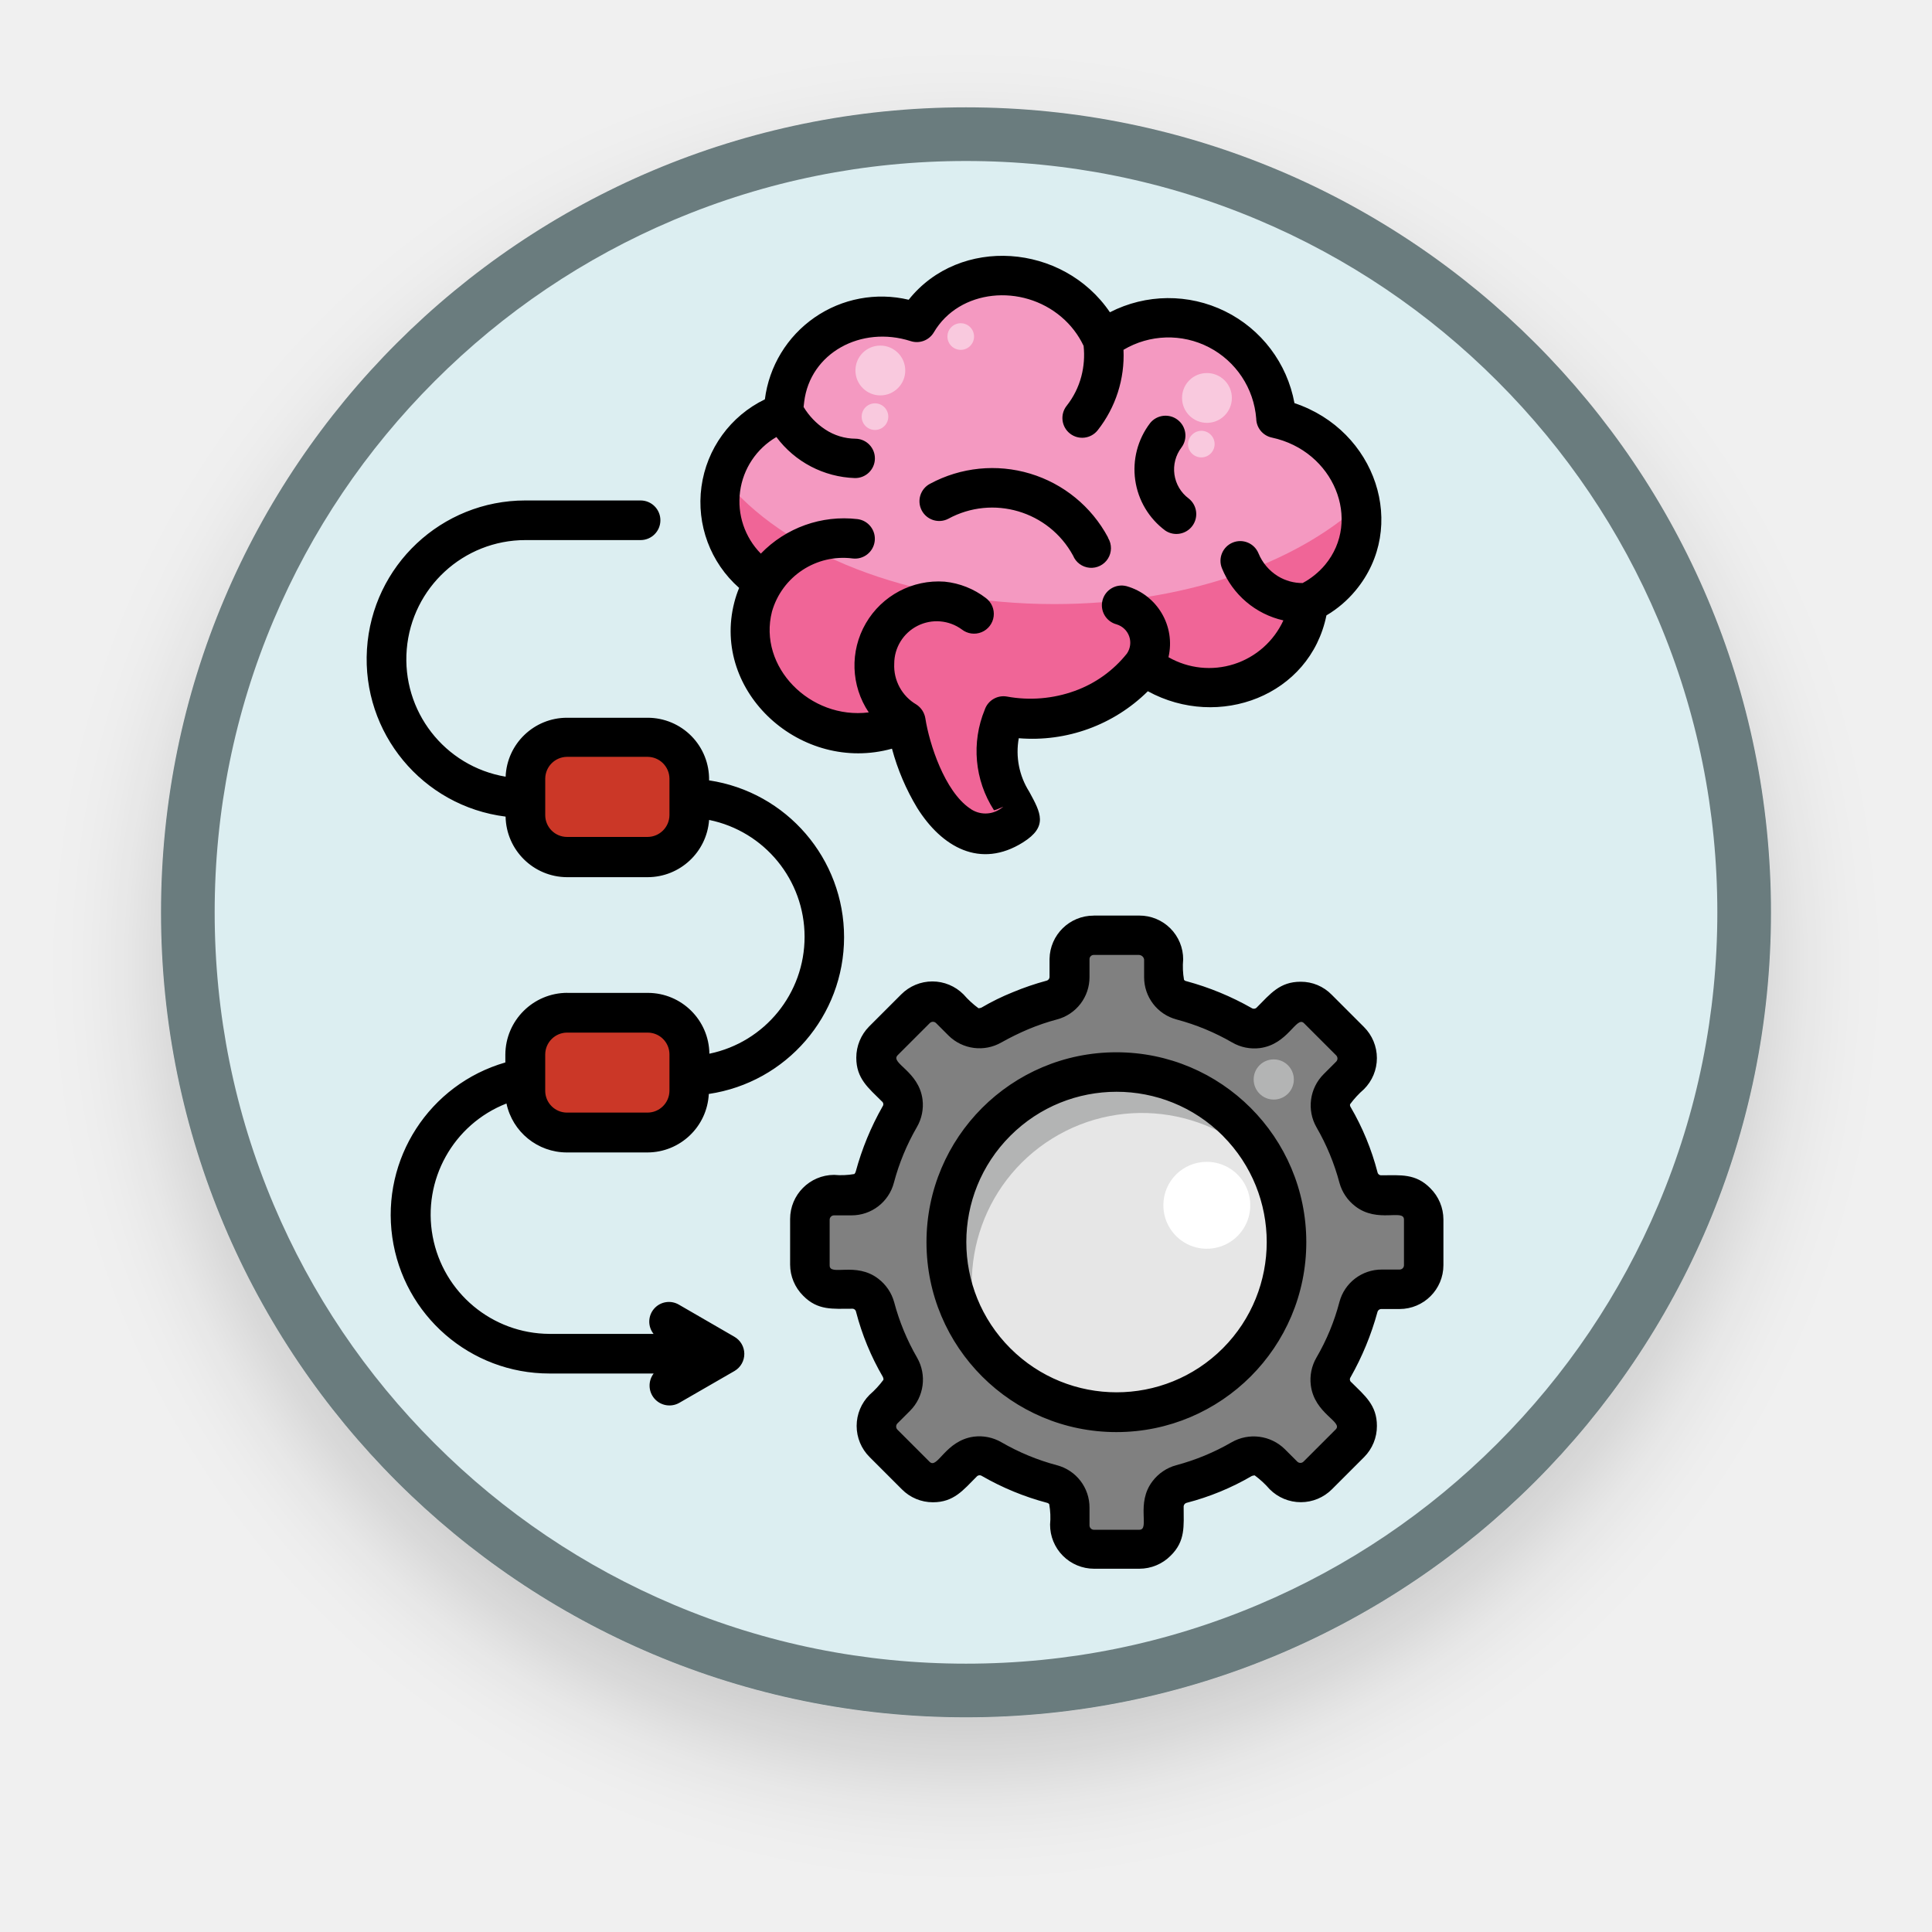
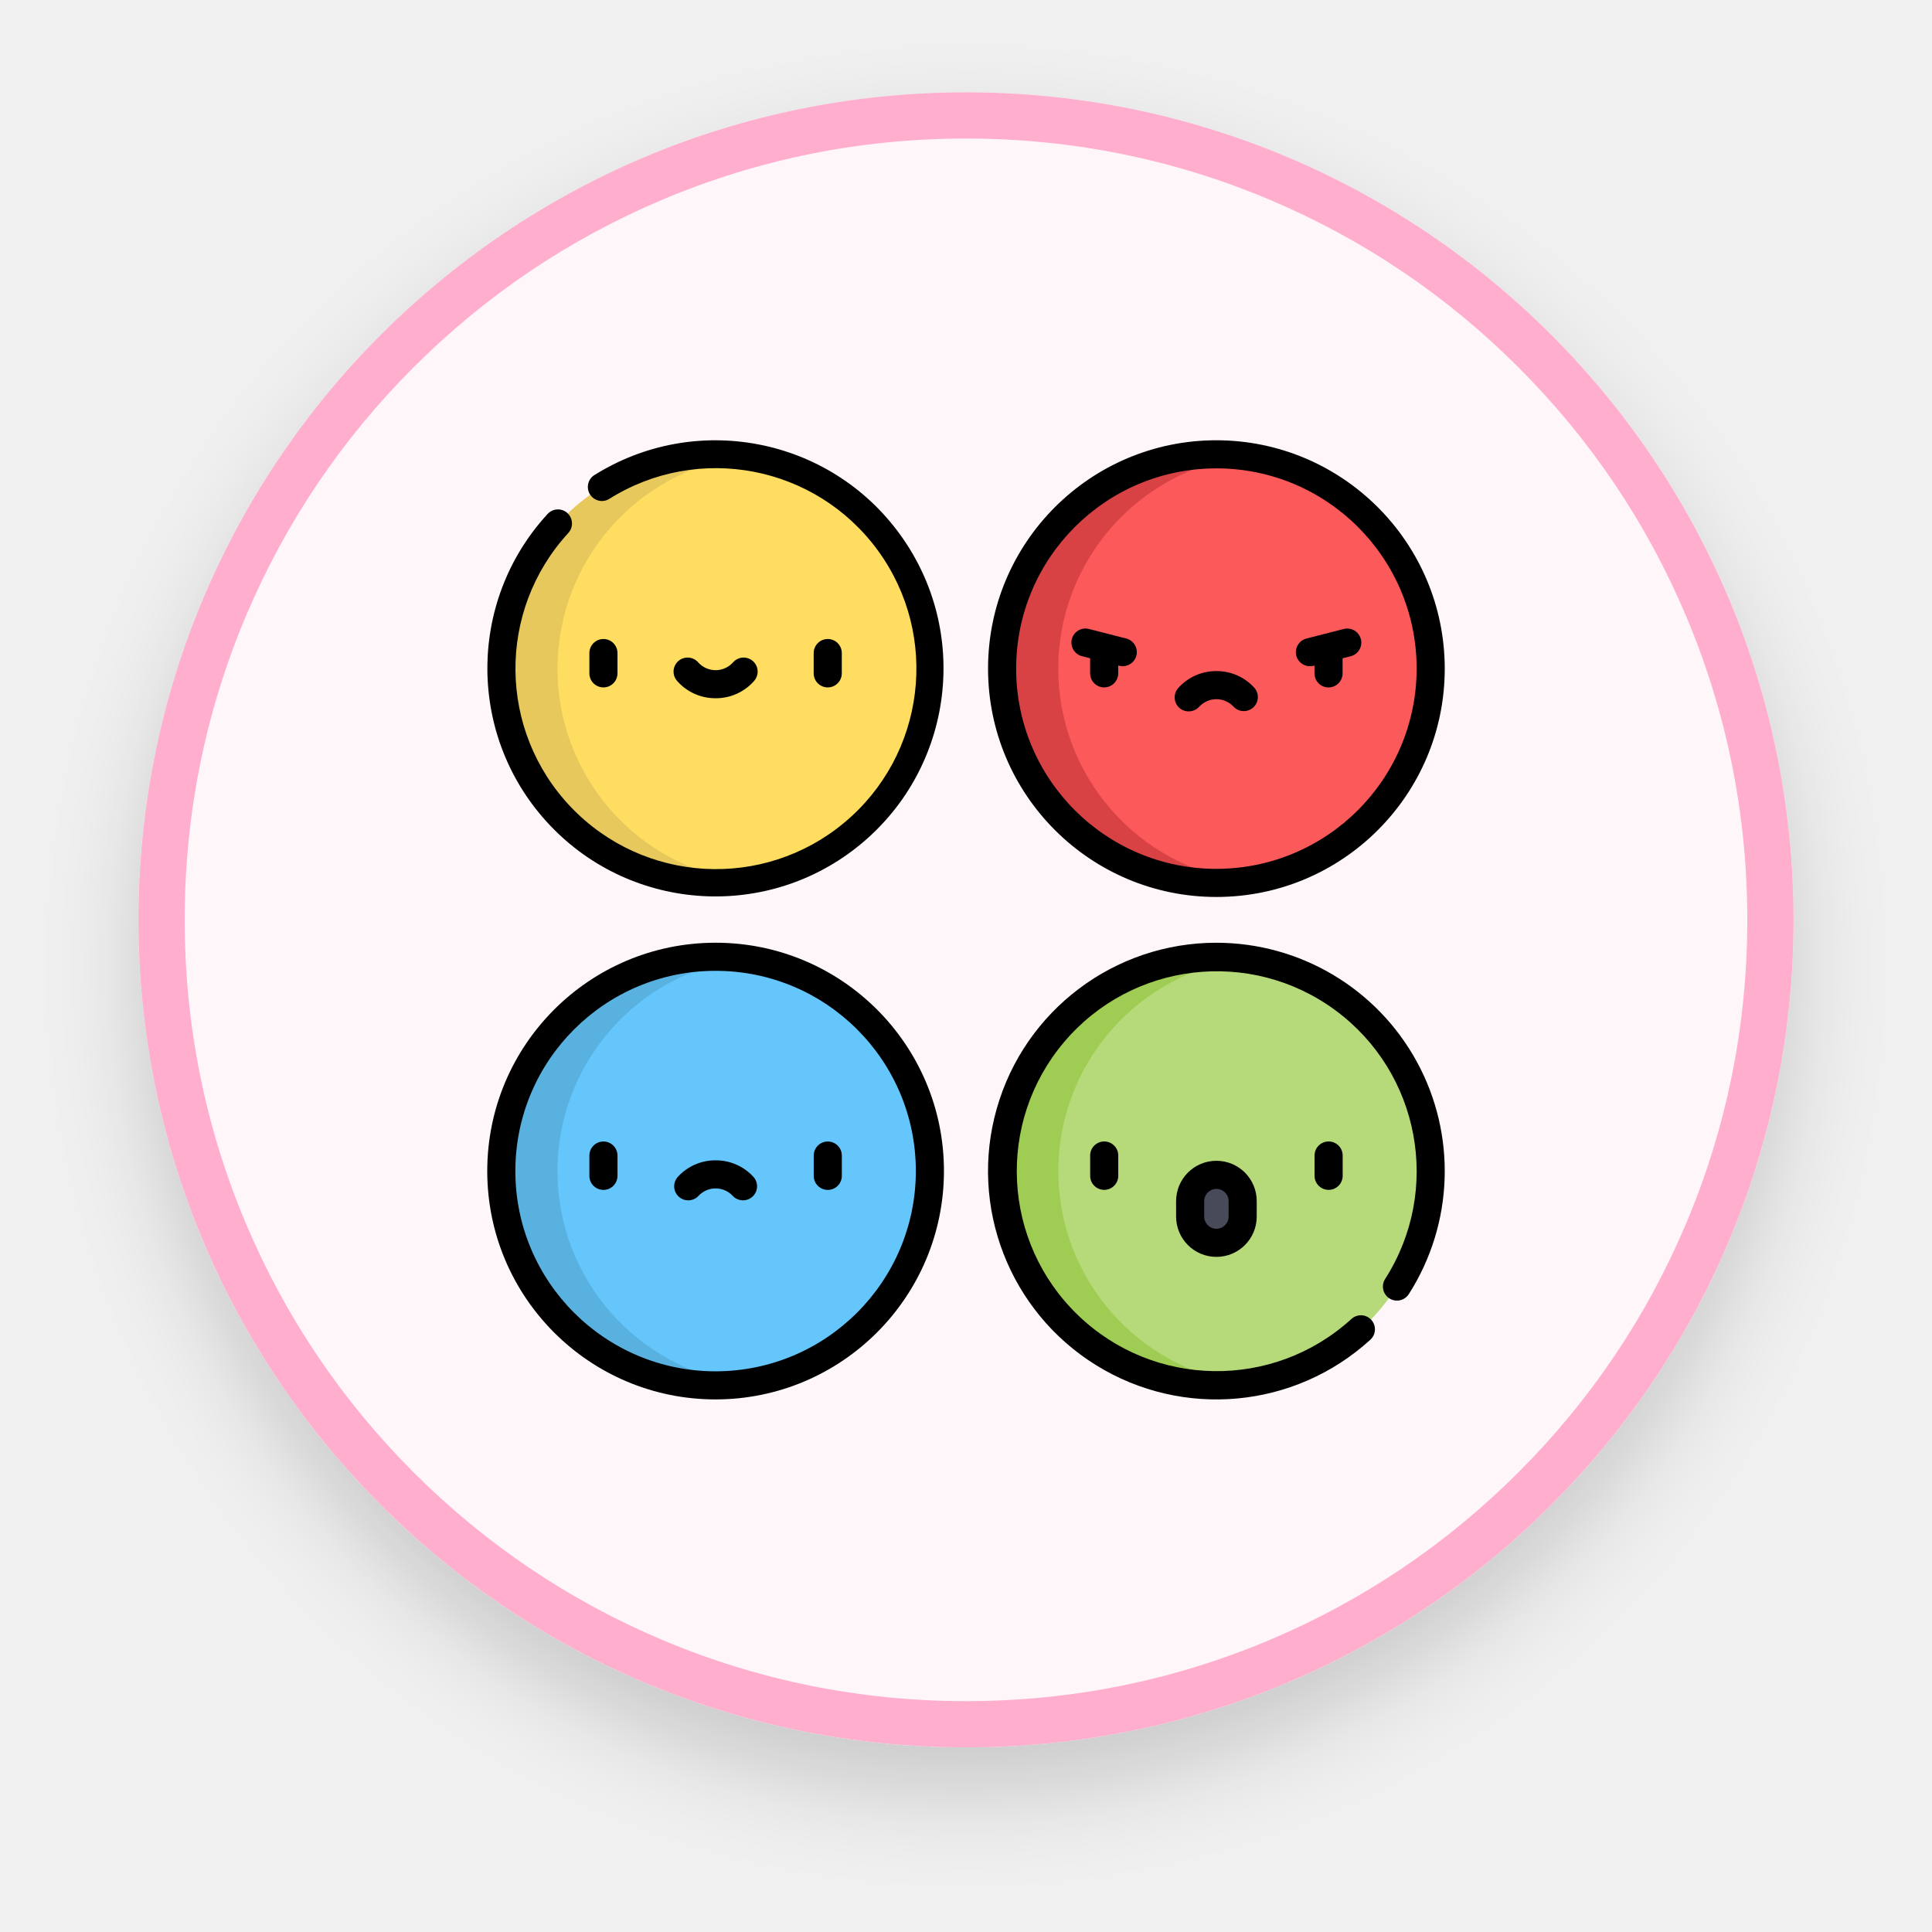
- <svg xmlns="http://www.w3.org/2000/svg" width="108" height="108" viewBox="0 0 108 108">
+ <svg xmlns="http://www.w3.org/2000/svg" width="125.531" height="125.531" viewBox="0 0 125.531 125.531">
  <defs>
-     <filter id="Path_982547" x="0" y="0" width="108" height="108" filterUnits="userSpaceOnUse">
+     <filter id="Path_982547" x="0" y="0" width="125.531" height="125.531" filterUnits="userSpaceOnUse">
      <feOffset dy="3" input="SourceAlpha" />
      <feGaussianBlur stdDeviation="3" result="blur" />
      <feFlood flood-opacity="0.161" />
      <feComposite operator="in" in2="blur" />
      <feComposite in="SourceGraphic" />
    </filter>
  </defs>
-   <g id="Group_1152453" data-name="Group 1152453" transform="translate(-201 -2079)">
-     <g id="Group_1146977" data-name="Group 1146977" transform="translate(210 2085)">
-       <g id="Group_1146954" data-name="Group 1146954">
-         <g transform="matrix(1, 0, 0, 1, -9, -6)" filter="url(#Path_982547)">
-           <g id="Path_982547-2" data-name="Path 982547" transform="translate(9 6)" fill="#dceef1">
-             <path d="M 45 88.5 C 39.127 88.5 33.43 87.35 28.068 85.082 C 22.889 82.891 18.236 79.755 14.241 75.759 C 10.245 71.764 7.109 67.111 4.918 61.932 C 2.65 56.57 1.5 50.873 1.5 45 C 1.5 39.127 2.65 33.43 4.918 28.068 C 7.109 22.889 10.245 18.236 14.241 14.241 C 18.236 10.245 22.889 7.109 28.068 4.918 C 33.43 2.65 39.127 1.5 45 1.5 C 50.873 1.5 56.57 2.65 61.932 4.918 C 67.111 7.109 71.764 10.245 75.759 14.241 C 79.755 18.236 82.891 22.889 85.082 28.068 C 87.35 33.43 88.5 39.127 88.5 45 C 88.5 50.873 87.35 56.57 85.082 61.932 C 82.891 67.111 79.755 71.764 75.759 75.759 C 71.764 79.755 67.111 82.891 61.932 85.082 C 56.57 87.35 50.873 88.5 45 88.5 Z" stroke="none" />
-             <path d="M 45 3 C 39.329 3 33.829 4.11 28.653 6.299 C 23.652 8.415 19.16 11.443 15.302 15.302 C 11.443 19.16 8.415 23.652 6.299 28.653 C 4.11 33.829 3 39.329 3 45 C 3 50.671 4.11 56.171 6.299 61.347 C 8.415 66.348 11.443 70.84 15.302 74.698 C 19.16 78.557 23.652 81.585 28.653 83.701 C 33.829 85.89 39.329 87 45 87 C 50.671 87 56.171 85.89 61.347 83.701 C 66.348 81.585 70.84 78.557 74.698 74.698 C 78.557 70.84 81.585 66.348 83.701 61.347 C 85.89 56.171 87 50.671 87 45 C 87 39.329 85.89 33.829 83.701 28.653 C 81.585 23.652 78.557 19.16 74.698 15.302 C 70.84 11.443 66.348 8.415 61.347 6.299 C 56.171 4.11 50.671 3 45 3 M 45 0 C 69.853 0 90 20.147 90 45 C 90 69.853 69.853 90 45 90 C 20.147 90 0 69.853 0 45 C 0 20.147 20.147 0 45 0 Z" stroke="none" fill="#6a7b7e" />
+   <g id="Group_1154104" data-name="Group 1154104" transform="translate(-1159 -5600.734)">
+     <g id="Group_1154089" data-name="Group 1154089">
+       <g id="Group_1154088" data-name="Group 1154088" transform="translate(1168 5606.734)">
+         <g id="Group_1148633" data-name="Group 1148633">
+           <g id="Group_1148525" data-name="Group 1148525" transform="translate(0)">
+             <g transform="matrix(1, 0, 0, 1, -9, -6)" filter="url(#Path_982547)">
+               <g id="Path_982547-2" data-name="Path 982547" transform="translate(9 6)" fill="#fff6f9">
+                 <path d="M 53.766 106.031 C 46.709 106.031 39.865 104.65 33.422 101.925 C 27.198 99.292 21.609 95.523 16.808 90.723 C 12.008 85.923 8.239 80.333 5.607 74.109 C 2.882 67.667 1.5 60.822 1.5 53.766 C 1.5 46.709 2.882 39.865 5.607 33.422 C 8.239 27.198 12.008 21.609 16.808 16.808 C 21.609 12.008 27.198 8.239 33.422 5.607 C 39.865 2.882 46.709 1.5 53.766 1.5 C 60.822 1.5 67.667 2.882 74.109 5.607 C 80.333 8.239 85.923 12.008 90.723 16.808 C 95.523 21.609 99.292 27.198 101.925 33.422 C 104.65 39.865 106.031 46.709 106.031 53.766 C 106.031 60.822 104.65 67.667 101.925 74.109 C 99.292 80.333 95.523 85.923 90.723 90.723 C 85.923 95.523 80.333 99.292 74.109 101.925 C 67.667 104.65 60.822 106.031 53.766 106.031 Z" stroke="none" />
+                 <path d="M 53.766 3 C 46.911 3 40.263 4.342 34.006 6.988 C 27.961 9.545 22.532 13.206 17.869 17.869 C 13.206 22.532 9.545 27.961 6.988 34.006 C 4.342 40.263 3 46.911 3 53.766 C 3 60.62 4.342 67.268 6.988 73.525 C 9.545 79.57 13.206 84.999 17.869 89.662 C 22.532 94.326 27.961 97.986 34.006 100.543 C 40.263 103.189 46.911 104.531 53.766 104.531 C 60.62 104.531 67.268 103.189 73.525 100.543 C 79.57 97.986 84.999 94.326 89.662 89.662 C 94.326 84.999 97.986 79.57 100.543 73.525 C 103.189 67.268 104.531 60.62 104.531 53.766 C 104.531 46.911 103.189 40.263 100.543 34.006 C 97.986 27.961 94.326 22.532 89.662 17.869 C 84.999 13.206 79.57 9.545 73.525 6.988 C 67.268 4.342 60.62 3 53.766 3 M 53.766 -7.62939453125e-06 C 83.46 -7.62939453125e-06 107.531 24.072 107.531 53.766 C 107.531 83.46 83.46 107.531 53.766 107.531 C 24.072 107.531 -7.62939453125e-06 83.46 -7.62939453125e-06 53.766 C -7.62939453125e-06 24.072 24.072 -7.62939453125e-06 53.766 -7.62939453125e-06 Z" stroke="none" fill="#ffaece" />
+               </g>
+             </g>
          </g>
        </g>
      </g>
-     </g>
-     <g id="workflow_11031471" transform="translate(161.696 2075.223)">
-       <g id="Group_1152452" data-name="Group 1152452" transform="translate(68.676 19.171)">
-         <path id="Path_984001" data-name="Path 984001" d="M122.735,188.1h-4.509a2.33,2.33,0,0,0-2.326,2.326v2.041a2.33,2.33,0,0,0,2.326,2.326h4.509a2.33,2.33,0,0,0,2.326-2.326v-2.041A2.33,2.33,0,0,0,122.735,188.1Z" transform="translate(-115.9 -162.294)" fill="#cb3727" fill-rule="evenodd" />
-         <path id="Path_984002" data-name="Path 984002" d="M232.353,258.2H234.9a1.344,1.344,0,0,1,1.345,1.345v.981a1.339,1.339,0,0,0,1,1.3,14.013,14.013,0,0,1,3.37,1.392,1.322,1.322,0,0,0,1.63-.222l.7-.7a1.366,1.366,0,0,1,1.914,0l1.8,1.8a1.366,1.366,0,0,1,0,1.914l-.7.7a1.34,1.34,0,0,0-.206,1.63,13.754,13.754,0,0,1,1.392,3.37,1.322,1.322,0,0,0,1.3,1h1a1.354,1.354,0,0,1,1.345,1.345V276.6a1.344,1.344,0,0,1-1.345,1.345h-1a1.321,1.321,0,0,0-1.3,1,14.014,14.014,0,0,1-1.392,3.37,1.34,1.34,0,0,0,.206,1.63l.7.7a1.366,1.366,0,0,1,0,1.914l-1.8,1.8a1.366,1.366,0,0,1-1.914,0l-.7-.7a1.343,1.343,0,0,0-1.63-.221,13.755,13.755,0,0,1-3.37,1.392,1.322,1.322,0,0,0-1,1.3v.981a1.357,1.357,0,0,1-1.345,1.361h-2.547a1.357,1.357,0,0,1-1.345-1.361v-.981a1.339,1.339,0,0,0-1-1.3,14.015,14.015,0,0,1-3.37-1.392,1.322,1.322,0,0,0-1.63.221l-.7.7a1.346,1.346,0,0,1-1.9,0l-1.8-1.8a1.366,1.366,0,0,1,0-1.914l.7-.7a1.319,1.319,0,0,0,.206-1.63,13.753,13.753,0,0,1-1.392-3.37,1.322,1.322,0,0,0-1.3-1h-.981A1.354,1.354,0,0,1,216.5,276.6v-2.547a1.357,1.357,0,0,1,1.345-1.361h.981a1.308,1.308,0,0,0,1.3-1,14.013,14.013,0,0,1,1.392-3.37,1.34,1.34,0,0,0-.206-1.63l-.7-.7a1.366,1.366,0,0,1,0-1.914l1.8-1.8a1.346,1.346,0,0,1,1.9,0l.7.7a1.343,1.343,0,0,0,1.63.221,13.754,13.754,0,0,1,3.37-1.392,1.322,1.322,0,0,0,1-1.3v-.981A1.34,1.34,0,0,1,232.353,258.2Z" transform="translate(-200.584 -221.303)" fill="gray" fill-rule="evenodd" />
-         <path id="Path_984003" data-name="Path 984003" d="M274.109,306.5a9.509,9.509,0,1,1-9.509,9.509A9.507,9.507,0,0,1,274.109,306.5Z" transform="translate(-241.074 -261.961)" fill="#b3b4b4" fill-rule="evenodd" />
-         <path id="Path_984004" data-name="Path 984004" d="M290.487,324.4a9.522,9.522,0,0,1-8.718,13.322,9.431,9.431,0,0,1-7.278-3.4,9.507,9.507,0,0,1,16-9.92Z" transform="translate(-248.734 -274.167)" fill="#e6e6e6" fill-rule="evenodd" />
-         <path id="Path_984005" data-name="Path 984005" d="M343.72,338.2a2.429,2.429,0,1,1-2.421,2.421A2.421,2.421,0,0,1,343.72,338.2Z" transform="translate(-305.638 -288.646)" fill="#fff" fill-rule="evenodd" />
-         <path id="Path_984006" data-name="Path 984006" d="M374.323,302a1.123,1.123,0,1,1-1.123,1.123A1.118,1.118,0,0,1,374.323,302Z" transform="translate(-332.491 -258.173)" fill="#b3b4b4" fill-rule="evenodd" />
-         <path id="Path_984007" data-name="Path 984007" d="M195.4,27.54a1.913,1.913,0,0,1,.285.079,5.649,5.649,0,0,1,6.423-2.4,6.059,6.059,0,0,1,3.955,3.417,5.815,5.815,0,0,1,5.269-1.06,5.875,5.875,0,0,1,4.4,5.411l.38.095a5.762,5.762,0,0,1,4.24,6.835,5.158,5.158,0,0,1-2.816,3.37,6.927,6.927,0,0,1-.142.791,5.536,5.536,0,0,1-6.977,3.718,6.571,6.571,0,0,1-2.057-1.013,8.036,8.036,0,0,1-7.816,2.848c-1.424,4.066,1.772,5.284.459,6.091-3.322,2.088-5.537-3.022-5.933-5.791a5.917,5.917,0,0,1-4.319.427,5.74,5.74,0,0,1-4.24-6.819,4.816,4.816,0,0,1,.585-1.376,5.585,5.585,0,0,1-2.262-5.87,5.223,5.223,0,0,1,3.4-3.623,5.228,5.228,0,0,1,.158-1.392A5.568,5.568,0,0,1,195.4,27.54Z" transform="translate(-173.79 -24.991)" fill="#f06597" fill-rule="evenodd" />
-         <path id="Path_984008" data-name="Path 984008" d="M196.269,27.54a1.912,1.912,0,0,1,.285.079,5.649,5.649,0,0,1,6.424-2.4,6.059,6.059,0,0,1,3.955,3.417,5.805,5.805,0,0,1,5.269-1.06,5.875,5.875,0,0,1,4.4,5.411l.38.095a5.941,5.941,0,0,1,4.335,4.715c-3.671,3.354-9.952,5.569-17.1,5.569-8.164,0-15.22-2.9-18.511-7.072a5.223,5.223,0,0,1,3.4-3.623,5.228,5.228,0,0,1,.158-1.392,5.568,5.568,0,0,1,7.009-3.734Z" transform="translate(-174.657 -24.991)" fill="#f499c1" fill-rule="evenodd" />
-         <path id="Path_984009" data-name="Path 984009" d="M349.291,59.5a1.392,1.392,0,1,1-1.392,1.392A1.384,1.384,0,0,1,349.291,59.5Z" transform="translate(-311.193 -54.04)" fill="#f9c9de" fill-rule="evenodd" />
-         <path id="Path_984010" data-name="Path 984010" d="M350.744,79.9a.744.744,0,1,1-.744.744A.764.764,0,0,1,350.744,79.9Z" transform="translate(-312.962 -71.213)" fill="#f9c9de" fill-rule="evenodd" />
-         <path id="Path_984011" data-name="Path 984011" d="M233.891,49.8a1.392,1.392,0,1,1-1.392,1.392A1.384,1.384,0,0,1,233.891,49.8Z" transform="translate(-214.051 -45.875)" fill="#f9c9de" fill-rule="evenodd" />
-         <path id="Path_984012" data-name="Path 984012" d="M235.444,70.2a.744.744,0,1,1-.744.744A.743.743,0,0,1,235.444,70.2Z" transform="translate(-215.904 -63.047)" fill="#f9c9de" fill-rule="evenodd" />
-         <path id="Path_984013" data-name="Path 984013" d="M265.744,41.9a.744.744,0,1,1-.744.744A.743.743,0,0,1,265.744,41.9Z" transform="translate(-241.41 -39.225)" fill="#f9c9de" fill-rule="evenodd" />
-         <path id="Path_984014" data-name="Path 984014" d="M122.735,285.5h-4.509a2.33,2.33,0,0,0-2.326,2.326v2.041a2.33,2.33,0,0,0,2.326,2.326h4.509a2.33,2.33,0,0,0,2.326-2.326v-2.041A2.33,2.33,0,0,0,122.735,285.5Z" transform="translate(-115.9 -244.284)" fill="#cb3727" fill-rule="evenodd" />
+       <g id="rating_1176372" transform="translate(1190.66 5629.34)">
+         <path id="Path_989036" data-name="Path 989036" d="M35.347,21.424A13.924,13.924,0,1,1,21.423,7.5,13.924,13.924,0,0,1,35.347,21.424Zm0,0" transform="translate(-6.587 -6.587)" fill="#fedd60" />
+         <path id="Path_989037" data-name="Path 989037" d="M11.151,21.424a13.926,13.926,0,0,1,12.1-13.8,13.924,13.924,0,1,0-1.826,27.728,14.11,14.11,0,0,0,1.826-.119,13.926,13.926,0,0,1-12.1-13.8Zm0,0" transform="translate(-6.588 -6.588)" fill="#e6c85c" />
+         <path id="Path_989038" data-name="Path 989038" d="M302.667,21.424A13.924,13.924,0,1,1,288.743,7.5,13.924,13.924,0,0,1,302.667,21.424Zm0,0" transform="translate(-241.368 -6.587)" fill="#fc595a" />
+         <path id="Path_989039" data-name="Path 989039" d="M302.667,289.638a13.924,13.924,0,1,1-13.924-13.924A13.924,13.924,0,0,1,302.667,289.638Zm0,0" transform="translate(-241.368 -242.154)" fill="#b6d97a" />
+         <path id="Path_989040" data-name="Path 989040" d="M376.905,392.121a1.706,1.706,0,0,0-1.706,1.706v1.005a1.706,1.706,0,0,0,3.412,0v-1.005A1.706,1.706,0,0,0,376.905,392.121Zm0,0" transform="translate(-329.53 -344.392)" fill="#494a59" />
+         <path id="Path_989041" data-name="Path 989041" d="M35.347,289.638a13.924,13.924,0,1,1-13.924-13.924A13.924,13.924,0,0,1,35.347,289.638Zm0,0" transform="translate(-6.587 -242.154)" fill="#64c6fb" />
+         <path id="Path_989042" data-name="Path 989042" d="M278.471,21.424a13.926,13.926,0,0,1,12.1-13.8,13.924,13.924,0,1,0,0,27.61,13.927,13.927,0,0,1-12.1-13.8Zm0,0" transform="translate(-241.369 -6.588)" fill="#d94244" />
+         <path id="Path_989043" data-name="Path 989043" d="M11.151,289.642a13.926,13.926,0,0,1,12.1-13.8,14.1,14.1,0,0,0-1.826-.119,13.924,13.924,0,1,0,1.826,27.728,13.926,13.926,0,0,1-12.1-13.8Zm0,0" transform="translate(-6.588 -242.158)" fill="#59b1e0" />
+         <path id="Path_989044" data-name="Path 989044" d="M278.471,289.642a13.927,13.927,0,0,1,12.1-13.8,14.1,14.1,0,0,0-1.826-.119,13.924,13.924,0,1,0,1.826,27.728,13.926,13.926,0,0,1-12.1-13.8Zm0,0" transform="translate(-241.369 -242.158)" fill="#9fcc52" />
+         <path id="Path_989045" data-name="Path 989045" d="M5.213,4.734a.913.913,0,0,0-1.29.053,14.818,14.818,0,1,0,3-2.5A.913.913,0,0,0,7.9,3.827a13.026,13.026,0,1,1-2.635,2.2.913.913,0,0,0-.053-1.29Zm0,0" transform="translate(-0.001 0)" />
+         <path id="Path_989046" data-name="Path 989046" d="M56.338,108.311v-1.319a.913.913,0,0,0-1.826,0v1.319a.913.913,0,1,0,1.826,0Zm0,0" transform="translate(-47.877 -93.166)" />
+         <path id="Path_989047" data-name="Path 989047" d="M176.1,108.311v-1.319a.913.913,0,0,0-1.826,0v1.319a.913.913,0,1,0,1.826,0Zm0,0" transform="translate(-153.065 -93.166)" />
+         <path id="Path_989048" data-name="Path 989048" d="M102.325,118.785a3.293,3.293,0,0,0,2.486-1.108.913.913,0,1,0-1.375-1.2,1.519,1.519,0,0,1-2.224,0,.913.913,0,1,0-1.375,1.2,3.293,3.293,0,0,0,2.487,1.108Zm0,0" transform="translate(-87.488 -102.023)" />
+         <path id="Path_989049" data-name="Path 989049" d="M282.157,0a14.837,14.837,0,1,0,14.837,14.837A14.854,14.854,0,0,0,282.157,0Zm0,27.848a13.011,13.011,0,1,1,13.011-13.011A13.026,13.026,0,0,1,282.157,27.848Zm0,0" transform="translate(-234.782 0)" />
+         <path id="Path_989050" data-name="Path 989050" d="M369.645,123.219a3.293,3.293,0,0,0-2.487,1.108.914.914,0,0,0,.087,1.289.924.924,0,0,0,1.288-.087,1.519,1.519,0,0,1,2.224,0,.913.913,0,0,0,1.375-1.2A3.291,3.291,0,0,0,369.645,123.219Zm0,0" transform="translate(-322.269 -108.221)" />
+         <path id="Path_989051" data-name="Path 989051" d="M315.522,101.169l-2.4-.616a.913.913,0,1,0-.455,1.768l.513.132v.979a.913.913,0,1,0,1.826,0v-.51l.058.015a.9.9,0,0,0,.228.029.913.913,0,0,0,.226-1.8Zm0,0" transform="translate(-274.01 -88.288)" />
+         <path id="Path_989052" data-name="Path 989052" d="M434.832,100.553l-2.4.616a.913.913,0,0,0,.227,1.8.923.923,0,0,0,.228-.029l.058-.015v.51a.913.913,0,1,0,1.826,0v-.979l.513-.132a.913.913,0,1,0-.455-1.768Zm0,0" transform="translate(-379.197 -88.288)" />
+         <path id="Path_989053" data-name="Path 989053" d="M282.157,268.219a14.837,14.837,0,1,0,9.99,25.806.913.913,0,1,0-1.23-1.349,12.991,12.991,0,1,1,2.209-2.619.913.913,0,1,0,1.538.984,14.839,14.839,0,0,0-12.507-22.821Zm0,0" transform="translate(-234.782 -235.571)" />
+         <path id="Path_989054" data-name="Path 989054" d="M321.832,375.21v1.319a.913.913,0,1,0,1.826,0V375.21a.913.913,0,1,0-1.826,0Zm0,0" transform="translate(-282.659 -328.737)" />
+         <path id="Path_989055" data-name="Path 989055" d="M441.6,375.21v1.319a.913.913,0,1,0,1.826,0V375.21a.913.913,0,1,0-1.826,0Zm0,0" transform="translate(-387.847 -328.737)" />
+         <path id="Path_989056" data-name="Path 989056" d="M367.7,387.24v1.005a2.619,2.619,0,0,0,5.238,0V387.24a2.619,2.619,0,0,0-5.238,0Zm3.412,0v1.005a.793.793,0,0,1-1.586,0V387.24a.793.793,0,1,1,1.586,0Zm0,0" transform="translate(-322.943 -337.805)" />
+         <path id="Path_989057" data-name="Path 989057" d="M29.673,283.051a14.837,14.837,0,1,0-14.837,14.837A14.854,14.854,0,0,0,29.673,283.051ZM14.836,296.062a13.011,13.011,0,1,1,13.011-13.011A13.026,13.026,0,0,1,14.836,296.062Zm0,0" transform="translate(0 -235.567)" />
+         <path id="Path_989058" data-name="Path 989058" d="M55.425,374.3a.913.913,0,0,0-.913.913v1.319a.913.913,0,1,0,1.826,0V375.21A.913.913,0,0,0,55.425,374.3Zm0,0" transform="translate(-47.877 -328.737)" />
+         <path id="Path_989059" data-name="Path 989059" d="M175.19,374.3a.913.913,0,0,0-.913.913v1.319a.913.913,0,1,0,1.826,0V375.21A.913.913,0,0,0,175.19,374.3Zm0,0" transform="translate(-153.065 -328.737)" />
+         <path id="Path_989060" data-name="Path 989060" d="M102.324,384.379a3.293,3.293,0,0,0-2.486,1.108.913.913,0,0,0,1.375,1.2,1.519,1.519,0,0,1,2.224,0,.913.913,0,0,0,1.375-1.2A3.293,3.293,0,0,0,102.324,384.379Zm0,0" transform="translate(-87.488 -337.592)" />
      </g>
-       <path id="Path_984015" data-name="Path 984015" d="M75.511,61.5H71a1.229,1.229,0,0,0-1.218,1.218v2.041A1.219,1.219,0,0,0,71,65.972h4.509a1.229,1.229,0,0,0,1.218-1.218V62.713A1.219,1.219,0,0,0,75.511,61.5ZM71.017,59.28h4.509a3.444,3.444,0,0,1,3.433,3.4,6.67,6.67,0,0,0-.016-13.068,3.451,3.451,0,0,1-3.433,3.2H71a3.451,3.451,0,0,1-3.433-3.386,8.871,8.871,0,0,1,1.107-17.673h6.439a1.107,1.107,0,1,1,0,2.215H68.676a6.66,6.66,0,0,0-1.107,13.227A3.433,3.433,0,0,1,71,43.9h4.509a3.434,3.434,0,0,1,3.433,3.5,8.862,8.862,0,0,1-.016,17.53A3.442,3.442,0,0,1,75.495,68.2H70.986a3.454,3.454,0,0,1-3.37-2.737,6.669,6.669,0,0,0,2.4,12.879h5.822a1.1,1.1,0,0,1,1.424-1.63L80.352,78.5a1.106,1.106,0,0,1,.016,1.914l-3.1,1.788a1.111,1.111,0,0,1-1.424-1.645H70.021a8.868,8.868,0,0,1-2.468-17.388v-.443a3.471,3.471,0,0,1,3.465-3.449Zm30.709-20.6a1.1,1.1,0,0,1,.554-2.136,3.34,3.34,0,0,1,2.342,3.971,4.57,4.57,0,0,0,6.424-2.057,4.857,4.857,0,0,1-3.433-2.911,1.1,1.1,0,1,1,2.041-.839,2.714,2.714,0,0,0,1.092,1.282,2.614,2.614,0,0,0,1.376.38,4.3,4.3,0,0,0,1.25-1.013c2.073-2.484.506-6.376-2.974-7.12a1.1,1.1,0,0,1-.87-1.06,4.919,4.919,0,0,0-7.42-3.845,6.748,6.748,0,0,1-1.44,4.493,1.1,1.1,0,0,1-1.74-1.361,4.476,4.476,0,0,0,.823-1.645,4.729,4.729,0,0,0,.127-1.709A4.837,4.837,0,0,0,98.642,21.5c-2.2-1.883-5.712-1.566-7.135.854a1.106,1.106,0,0,1-1.3.49c-2.769-.886-5.617.664-5.949,3.4-.016.095-.016.19-.032.285a3.964,3.964,0,0,0,1.2,1.25,3.1,3.1,0,0,0,1.709.522,1.1,1.1,0,1,1-.047,2.2,5.7,5.7,0,0,1-4.383-2.294,4.163,4.163,0,0,0-.87,6.518,6.46,6.46,0,0,1,5.4-1.93,1.108,1.108,0,1,1-.269,2.2,4.141,4.141,0,0,0-4.509,2.974c-.791,3.085,2.136,6.044,5.411,5.632a4.7,4.7,0,0,1,4.24-7.309,4.522,4.522,0,0,1,2.31.918,1.106,1.106,0,1,1-1.345,1.756,2.375,2.375,0,0,0-3.781,1.914,2.5,2.5,0,0,0,1.234,2.278,1.135,1.135,0,0,1,.506.775c.221,1.424,1.076,4.066,2.484,5.031a1.472,1.472,0,0,0,1.772-.016c.348-.221-.38.174-.427.111a6.085,6.085,0,0,1-.506-5.617,1.105,1.105,0,0,1,1.234-.728,7.275,7.275,0,0,0,3.8-.316A6.568,6.568,0,0,0,102.3,40.31,1.07,1.07,0,0,0,101.727,38.681Zm1.867-11.249a1.111,1.111,0,0,1,1.756,1.361,2.024,2.024,0,0,0,.4,2.848,1.111,1.111,0,0,1-1.3,1.8A4.26,4.26,0,0,1,103.594,27.431Zm-2.342,6.423a1.1,1.1,0,1,1-1.962.981,5.144,5.144,0,0,0-6.977-2.057A1.1,1.1,0,1,1,91.3,30.817a7.333,7.333,0,0,1,9.936,2.99ZM90.1,20.533c2.848-3.576,8.623-3.164,11.249.7a7.16,7.16,0,0,1,10.316,5.079c4.557,1.519,6.376,6.914,3.417,10.474a6.243,6.243,0,0,1-1.63,1.392c-.918,4.493-6.012,6.408-9.983,4.24a9.177,9.177,0,0,1-7.215,2.626,4.186,4.186,0,0,0,.585,2.99c.649,1.187,1.06,1.946-.348,2.832-2.389,1.5-4.541.269-5.917-1.93a12.85,12.85,0,0,1-1.408-3.307c-5.063,1.408-10.11-3.148-8.813-8.18a6.031,6.031,0,0,1,.269-.807A6.388,6.388,0,0,1,82.061,26.1,6.573,6.573,0,0,1,90.1,20.533ZM101.711,62.6A10.616,10.616,0,1,1,91.095,73.219,10.618,10.618,0,0,1,101.711,62.6Zm5.949,4.667a8.4,8.4,0,1,0,0,11.882A8.413,8.413,0,0,0,107.66,67.27Zm-7.215-12.309h2.547a2.444,2.444,0,0,1,2.452,2.452,4.319,4.319,0,0,0,.047,1.139.213.213,0,0,0,.142.079,15.616,15.616,0,0,1,3.639,1.5.224.224,0,0,0,.3-.047c.744-.744,1.266-1.424,2.437-1.424a2.4,2.4,0,0,1,1.74.728l1.8,1.8a2.454,2.454,0,0,1,0,3.481,5.216,5.216,0,0,0-.775.839.2.2,0,0,0,.032.158,14.363,14.363,0,0,1,1.5,3.639.212.212,0,0,0,.237.174c1.06,0,1.9-.111,2.721.728a2.464,2.464,0,0,1,.728,1.74V74.5a2.454,2.454,0,0,1-2.452,2.452h-1a.226.226,0,0,0-.237.174,15.9,15.9,0,0,1-1.5,3.639.2.2,0,0,0,.047.285c.744.744,1.424,1.266,1.424,2.437a2.454,2.454,0,0,1-.712,1.74l-1.8,1.8a2.454,2.454,0,0,1-3.481,0,5.216,5.216,0,0,0-.839-.775.562.562,0,0,0-.158.032,14.363,14.363,0,0,1-3.639,1.5.226.226,0,0,0-.174.237c0,1.06.111,1.9-.728,2.721a2.464,2.464,0,0,1-1.74.728h-2.547a2.458,2.458,0,0,1-2.452-2.468,4.319,4.319,0,0,0-.047-1.139.217.217,0,0,0-.127-.079,14.963,14.963,0,0,1-3.639-1.5.224.224,0,0,0-.3.047c-.744.744-1.266,1.424-2.436,1.424a2.432,2.432,0,0,1-1.74-.728l-1.8-1.8a2.454,2.454,0,0,1,0-3.481,5.216,5.216,0,0,0,.775-.839.285.285,0,0,0-.032-.158,14.363,14.363,0,0,1-1.5-3.639.212.212,0,0,0-.237-.174c-1.06,0-1.9.111-2.721-.728a2.464,2.464,0,0,1-.728-1.74V71.921a2.468,2.468,0,0,1,2.452-2.468,4.319,4.319,0,0,0,1.139-.047.306.306,0,0,0,.079-.142,15.616,15.616,0,0,1,1.5-3.639.2.2,0,0,0-.047-.285c-.744-.744-1.424-1.266-1.424-2.436a2.481,2.481,0,0,1,.712-1.74l1.8-1.8a2.454,2.454,0,0,1,3.481,0,5.217,5.217,0,0,0,.839.775.562.562,0,0,0,.158-.032,13.152,13.152,0,0,1,1.772-.87A15.242,15.242,0,0,1,97.8,58.6a.226.226,0,0,0,.174-.237v-.981a2.462,2.462,0,0,1,2.468-2.421Zm2.547,2.2h-2.547a.237.237,0,0,0-.237.253v.981a2.441,2.441,0,0,1-1.819,2.373,12.392,12.392,0,0,0-1.582.538,14.956,14.956,0,0,0-1.519.744,2.461,2.461,0,0,1-2.959-.38l-.7-.7a.248.248,0,0,0-.348,0l-1.8,1.8c-.427.443,1.187.886,1.392,2.468a2.467,2.467,0,0,1-.316,1.55,12.7,12.7,0,0,0-1.282,3.1A2.441,2.441,0,0,1,86.9,71.716h-.981a.247.247,0,0,0-.237.253v2.547c0,.617,1.471-.222,2.721.744a2.476,2.476,0,0,1,.886,1.313,12.7,12.7,0,0,0,1.282,3.1,2.467,2.467,0,0,1-.4,2.974l-.7.7a.248.248,0,0,0,0,.348l1.8,1.8c.443.427.87-1.187,2.468-1.408a2.467,2.467,0,0,1,1.55.316,12.7,12.7,0,0,0,3.1,1.282,2.441,2.441,0,0,1,1.819,2.373v.981a.247.247,0,0,0,.237.253h2.547c.617,0-.222-1.471.744-2.721a2.476,2.476,0,0,1,1.313-.886,12.7,12.7,0,0,0,3.1-1.282,2.484,2.484,0,0,1,2.974.38l.7.7a.248.248,0,0,0,.348,0l1.8-1.8c.427-.427-1.187-.87-1.392-2.468a2.467,2.467,0,0,1,.316-1.55,12.342,12.342,0,0,0,1.282-3.1,2.441,2.441,0,0,1,2.373-1.819h1a.243.243,0,0,0,.237-.237V71.953c0-.617-1.471.221-2.721-.744a2.476,2.476,0,0,1-.886-1.313,12.7,12.7,0,0,0-1.282-3.1,2.468,2.468,0,0,1,.4-2.974l.7-.7a.248.248,0,0,0,0-.348l-1.8-1.8c-.427-.427-.886,1.187-2.468,1.392a2.467,2.467,0,0,1-1.55-.316,12.7,12.7,0,0,0-3.1-1.282,2.441,2.441,0,0,1-1.819-2.373v-.981a.3.3,0,0,0-.269-.253ZM75.511,46.085H71A1.229,1.229,0,0,0,69.783,47.3v2.041A1.219,1.219,0,0,0,71,50.562h4.509a1.229,1.229,0,0,0,1.218-1.218V47.3A1.229,1.229,0,0,0,75.511,46.085Z" />
    </g>
  </g>
</svg>
